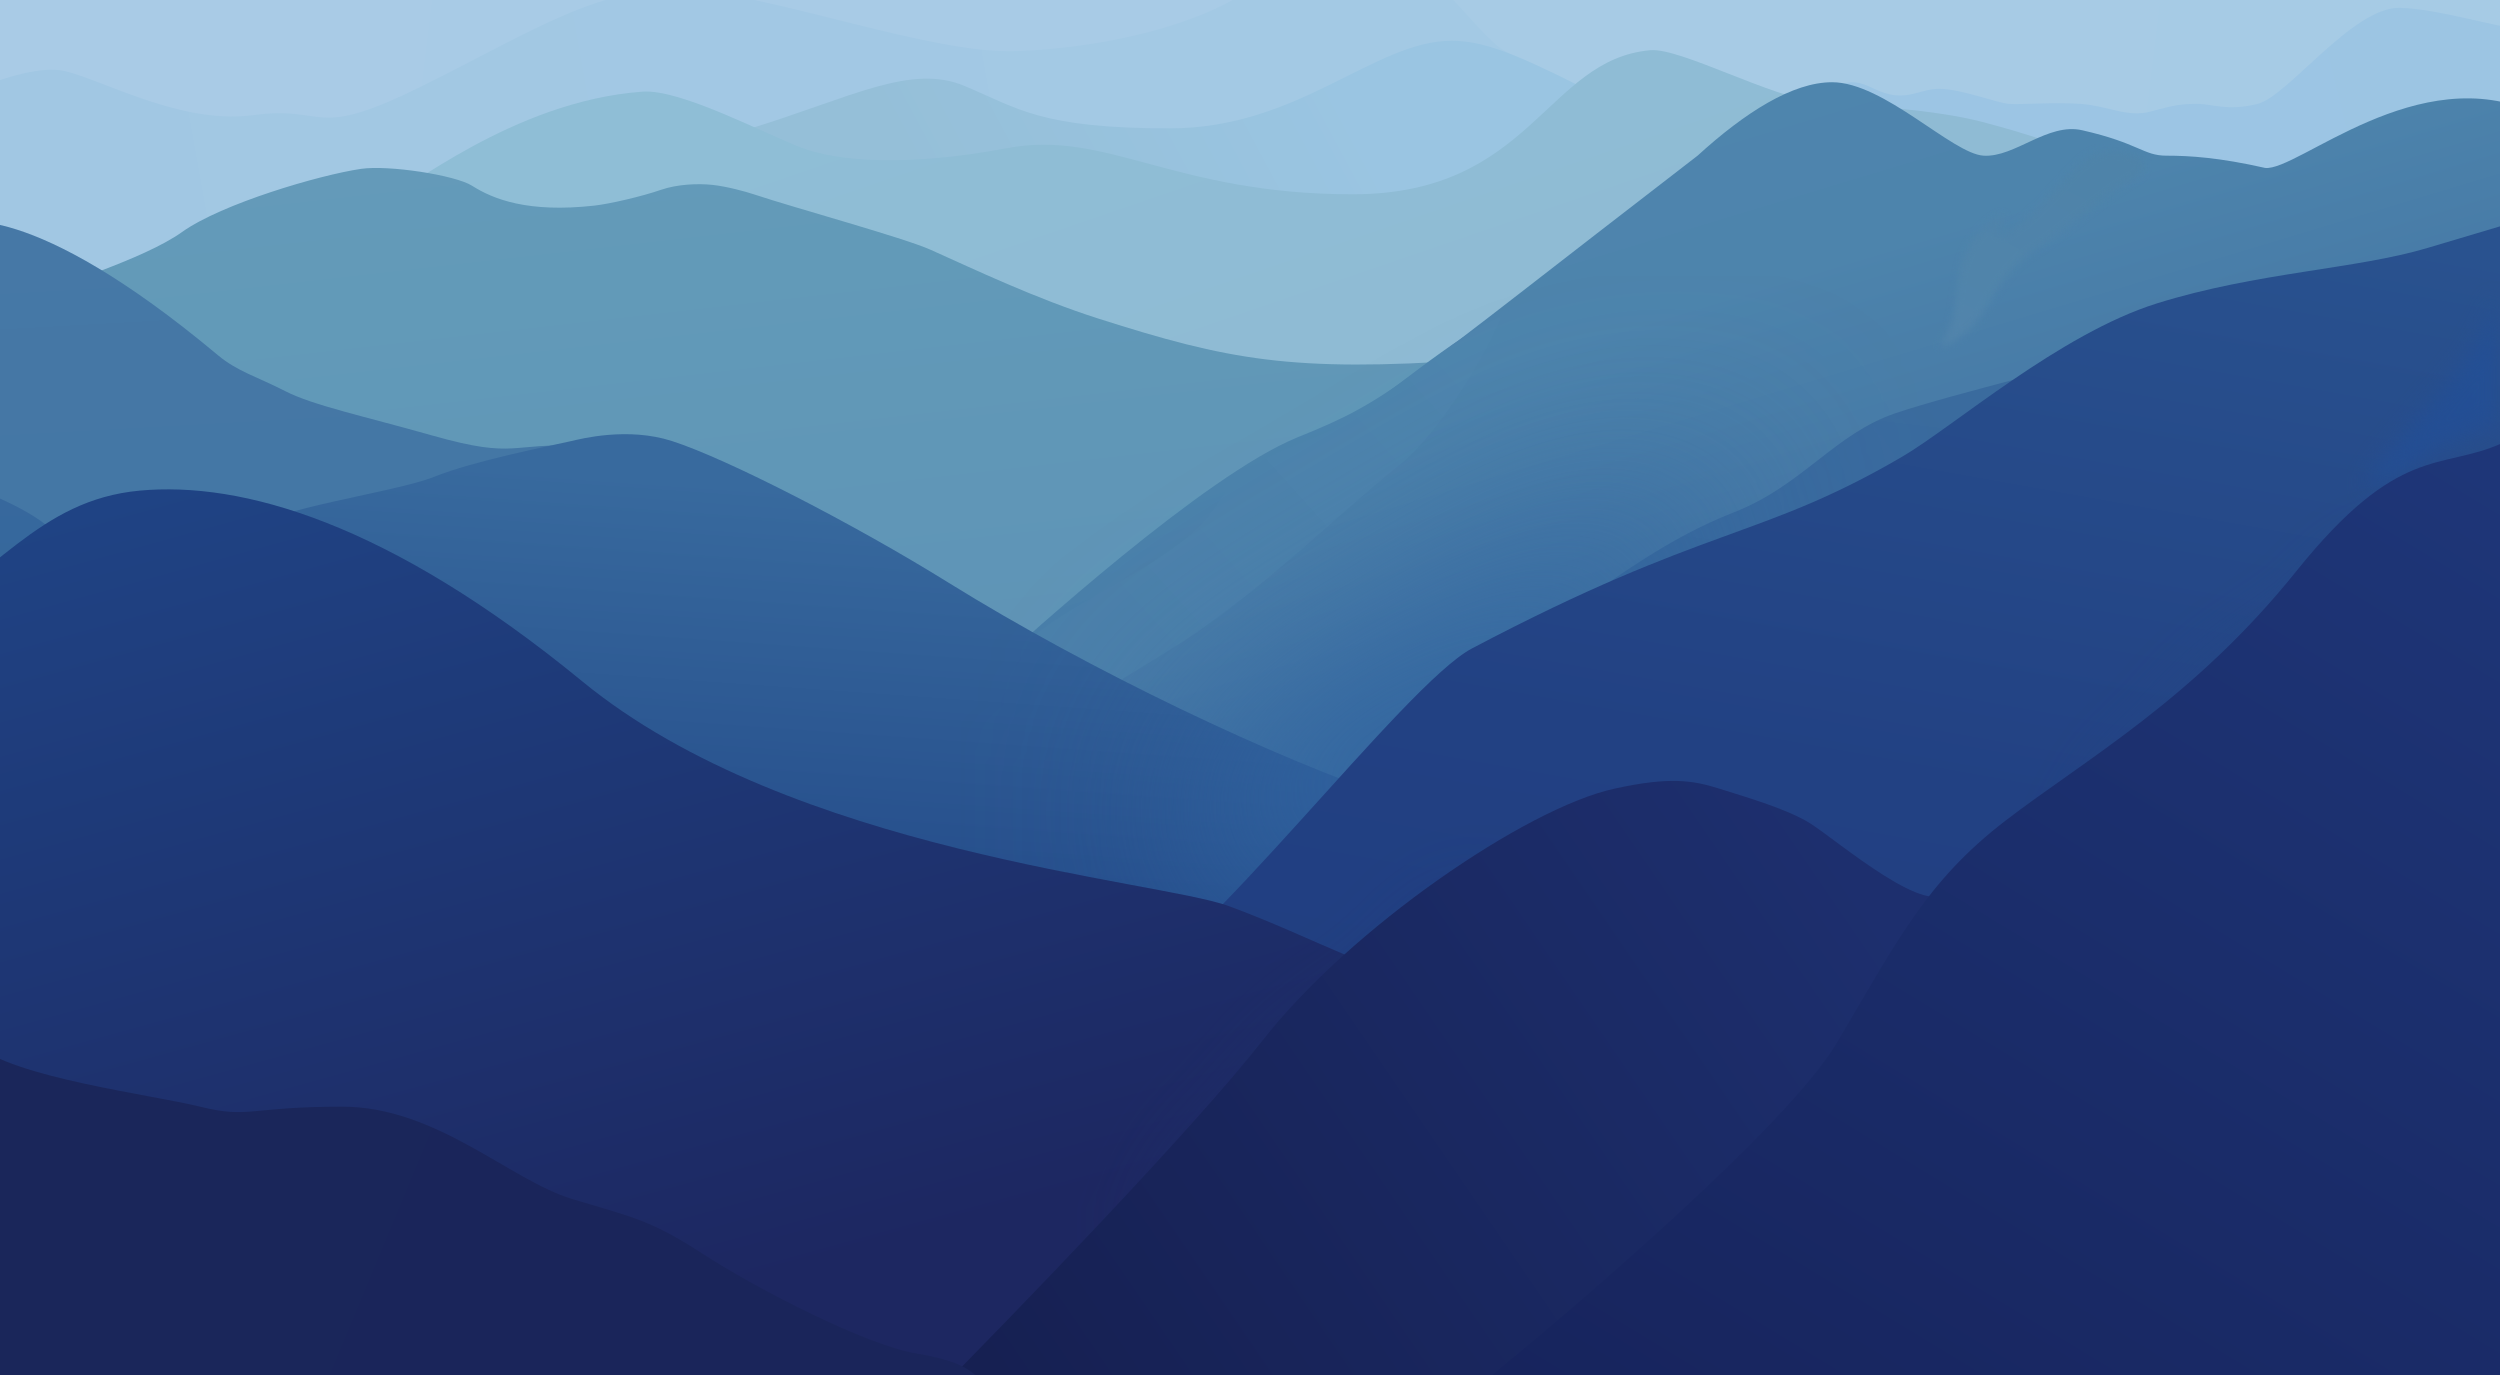
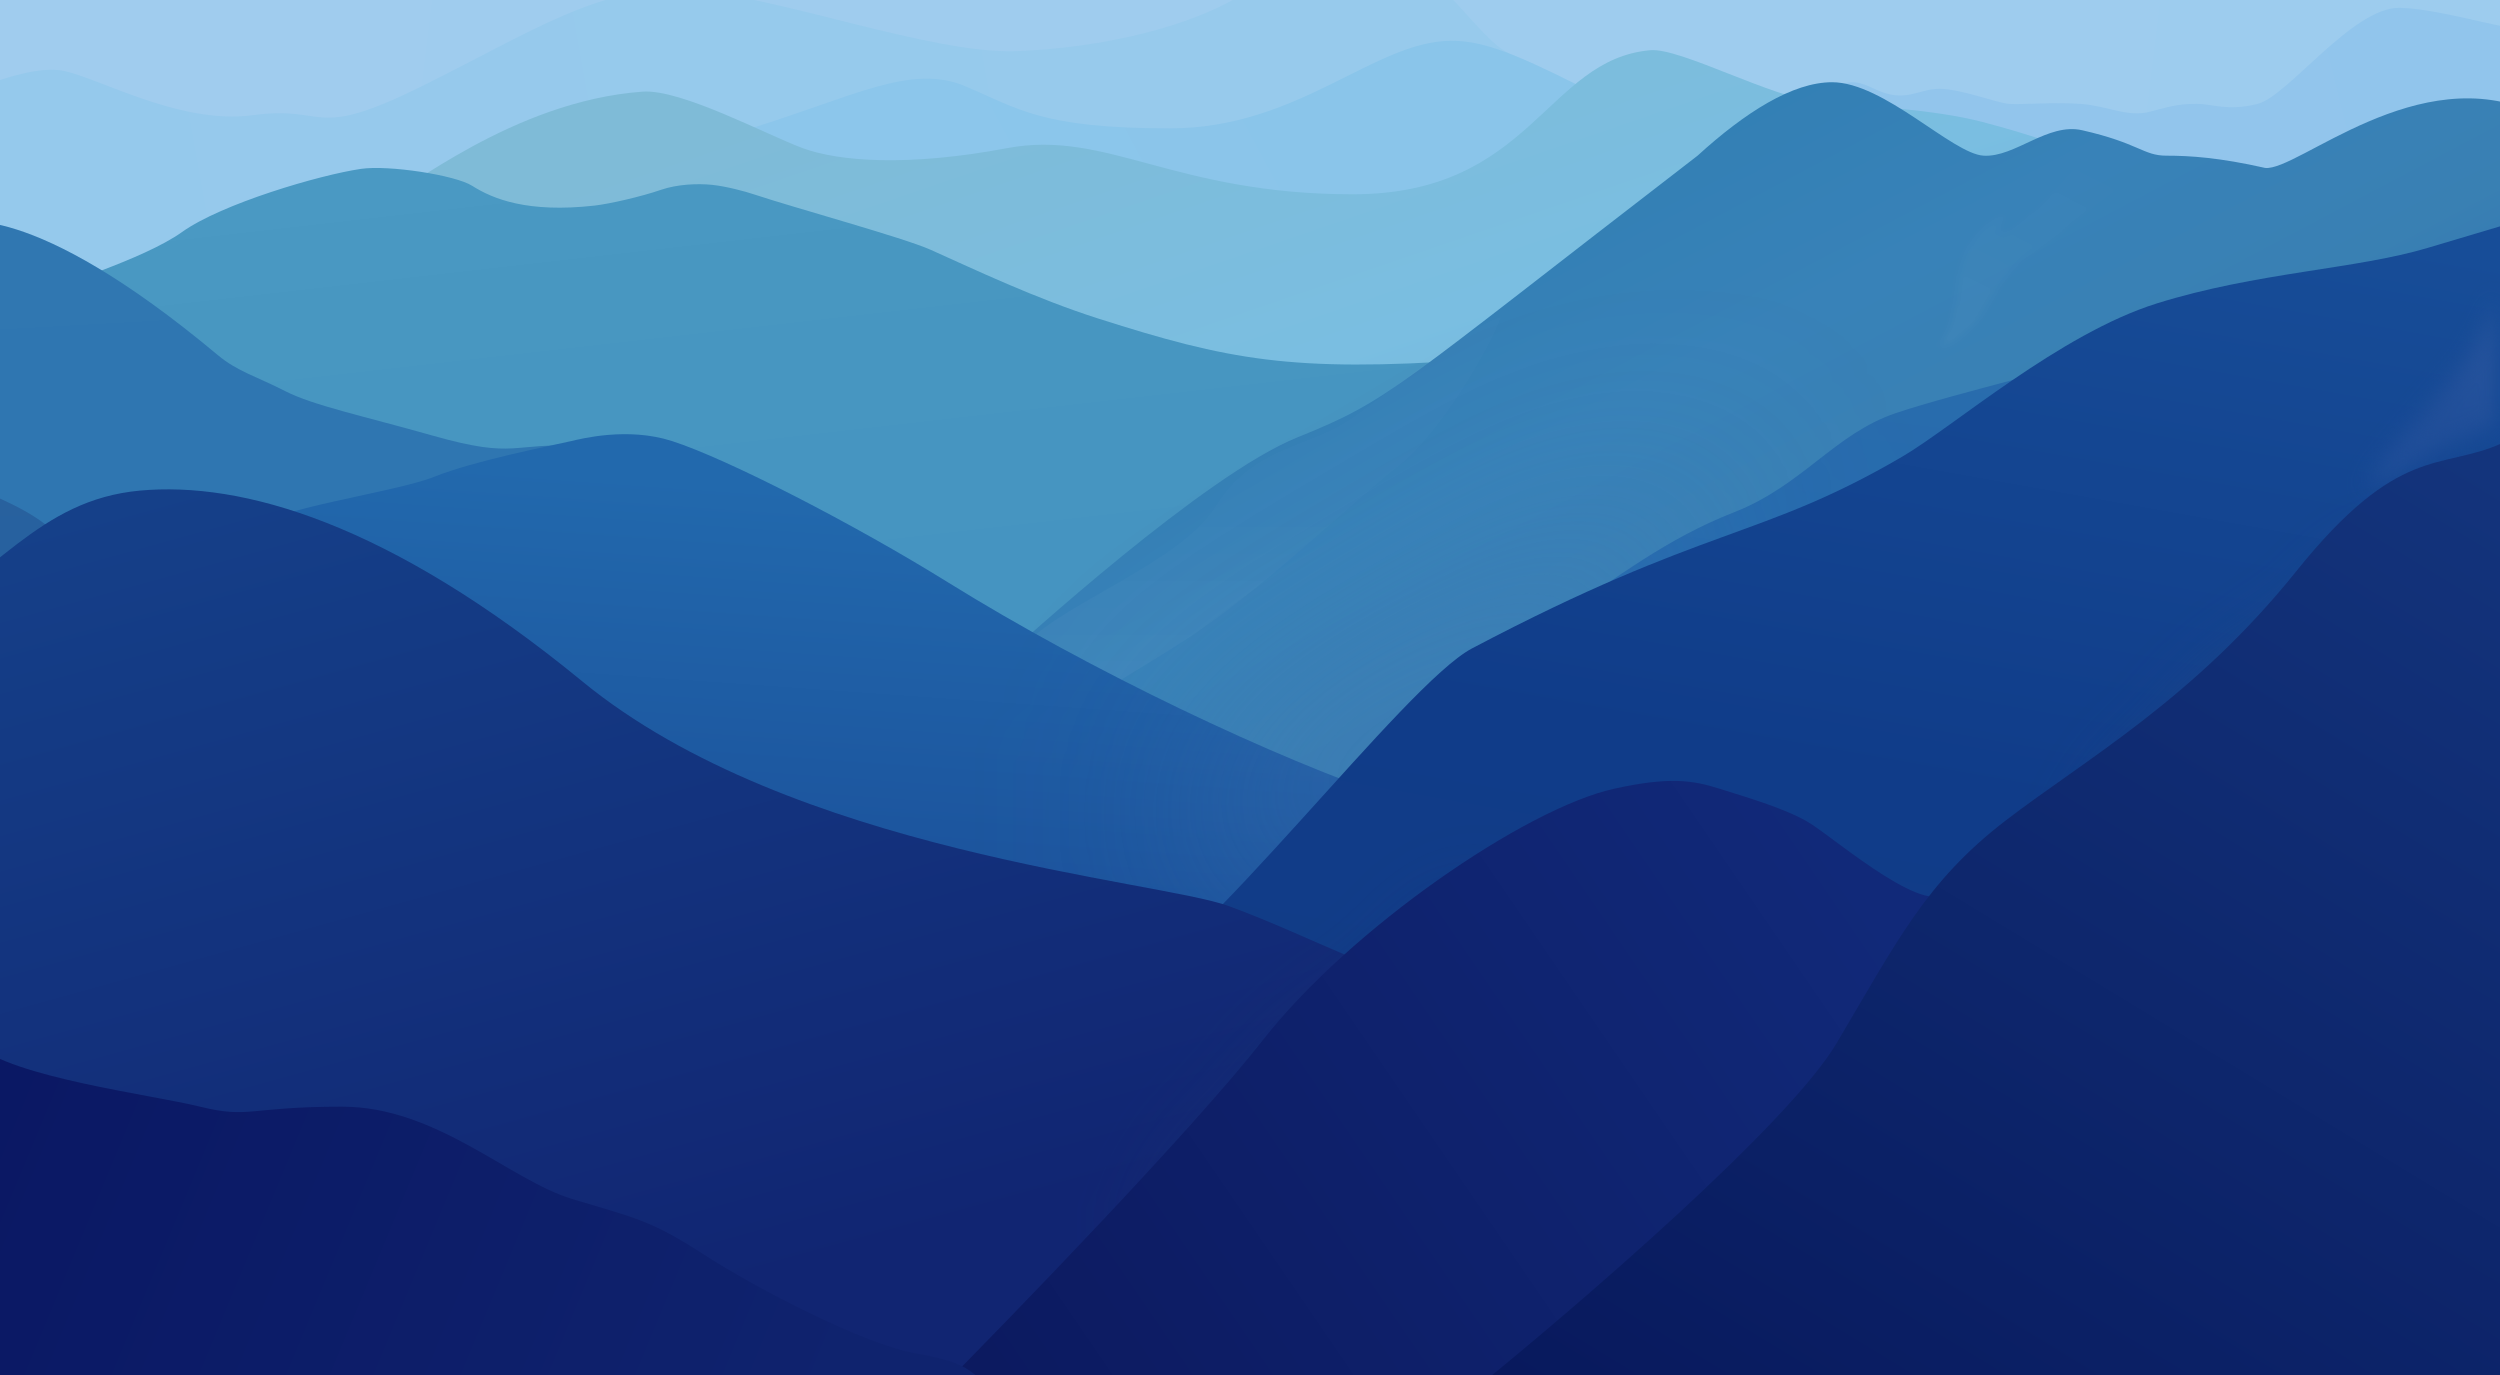
<svg xmlns="http://www.w3.org/2000/svg" width="1440" height="792" viewBox="0 0 1440 792" fill="none">
-   <g clip-path="url(#clip0_4590_18373)">
-     <rect width="1440" height="792" fill="url(#paint0_linear_4590_18373)" />
-     <path d="M1079.62 51.158C1061.72 42.48 1063.35 50.074 1025.92 59.837V101.603H1511.38C1512.11 69.239 1513.12 5.596 1511.38 9.935C1509.21 15.359 1500.53 16.444 1477.75 19.156C1454.97 21.868 1409.41 5.053 1382.29 4.511C1355.17 3.969 1317.81 55.48 1300.39 59.837C1283.03 64.176 1274.35 59.837 1265.67 59.837C1256.99 59.837 1252.65 60.38 1239.09 64.176C1225.53 67.973 1214.14 60.922 1198.41 59.837C1182.68 58.752 1164.24 60.379 1157.19 59.837C1150.14 59.294 1129.53 51.158 1117.05 51.158C1104.57 51.158 1097.52 59.837 1079.62 51.158Z" fill="url(#paint1_linear_4590_18373)" />
-     <path d="M33.312 40.31C1.852 37.598 -58.356 73.94 -84.391 75.567L-156.532 192.186L-48.592 222.561L1009.11 161.268C1011.1 132.701 1006.72 75.567 973.311 75.567C931.546 75.567 886.525 40.31 866.999 29.462C847.472 18.614 818.182 -36.712 776.416 -33.458C757.764 -32.005 750.613 -27.111 720.948 -6.811L719.463 -5.795C688.545 15.36 633.762 27.835 584.945 29.462C536.128 31.089 447.172 -2.54 396.728 -5.795C346.283 -9.049 307.772 17.529 243.225 49.531C178.678 81.534 189.526 60.38 145.591 66.346C101.656 72.313 52.188 41.937 33.312 40.31Z" fill="url(#paint2_linear_4590_18373)" />
-     <path d="M555.655 49.532C524.737 36.514 490.565 56.041 432.527 73.94L418.967 124.384L877.847 137.945C899.724 114.078 936.319 62.766 907.68 48.447C871.881 30.547 853.981 23.496 836.081 23.496C791.604 23.496 748.211 73.94 673.9 73.94C599.59 73.94 586.572 62.55 555.655 49.532Z" fill="url(#paint3_linear_4590_18373)" />
-     <path d="M370.15 52.786C294.754 58.21 232.377 111.909 224.783 111.909V351.113L1220.11 293.617L1207.09 159.099C1208.72 140.114 1211 100.735 1207.09 95.094C1202.21 88.043 1168.58 77.195 1141.46 70.143C1114.34 63.092 1074.2 60.922 1047.62 58.753C1021.04 56.583 967.893 27.356 950.53 28.92C890.322 34.344 882.186 111.909 779.128 111.909C676.07 111.909 637.558 74.483 580.063 85.331C522.567 96.179 482.971 92.925 462.359 85.331C441.748 77.737 392.36 51.188 370.15 52.786Z" fill="url(#paint4_linear_4590_18373)" />
-     <path d="M104.91 133.605C82.129 149.878 30.058 165.065 22.464 169.404L80.502 233.409L563.791 416.744L847.472 207.373C743.871 214.424 707.53 207.373 632.677 183.507C596.569 171.995 561.182 155.142 536.128 143.911C520.398 136.86 458.031 119.868 434.154 111.909C429.273 110.281 418.672 107.383 410.288 106.485C401.904 105.587 390.035 106.13 380.814 109.31C369.245 113.3 350.994 117.459 342.487 118.418C303.976 122.757 283.906 114.62 271.973 107.027C262.21 100.814 223.699 94.962 207.969 97.263C184.103 100.756 127.692 117.333 104.91 133.605Z" fill="url(#paint5_linear_4590_18373)" />
-     <path d="M747.477 251.851C693.769 273.548 589.369 368.97 573.443 383.115C557.517 397.259 549.688 420.541 549.688 420.541L747.477 576.213L1460.65 159.099C1461.86 131.074 1463.55 73.072 1460.65 65.261C1393 33.801 1323.29 98.891 1304.69 96.721C1278.36 90.755 1261.31 89.67 1247.89 89.67C1234.46 89.67 1232.14 82.488 1199.34 75.025C1179.47 70.503 1160.61 90.755 1142.54 89.67C1124.46 88.585 1085.22 47.362 1055.26 47.362C1032.54 47.362 1005.17 64.719 977.8 89.67C801.701 225.273 801.184 230.155 747.477 251.851Z" fill="url(#paint6_linear_4590_18373)" />
-     <path d="M894.815 357.164C857.421 382.221 843.549 397.501 800.908 425.338C845.996 415.192 973.028 381.108 989.557 378.081C1006.09 375.054 1134.14 318.302 1196.1 290.304C1229.49 272.903 1295.88 194.601 1288.71 188.755C1279.75 181.447 1257 188.755 1233.22 197.563C1202.91 208.788 1126.39 226.291 1091.68 238.049C1056.96 249.806 1037.96 279.749 999.006 294.974C960.05 310.2 932.209 332.107 894.815 357.164Z" fill="url(#paint7_linear_4590_18373)" />
-     <g filter="url(#filter0_f_4590_18373)">
-       <path d="M1127.69 163.304C1124.98 186.311 1123.89 188.229 1117.38 199.732C1123.35 199.732 1137.45 188.228 1142.88 179.121C1148.3 170.014 1156.44 153.717 1171.62 144.61C1186.81 135.502 1213.93 111.057 1226.95 104.346C1239.97 97.635 1235.2 90.245 1226.95 88.529C1217.66 86.594 1210.17 85.754 1202.57 90.688C1192.68 97.108 1179.22 117.288 1160.23 131.189C1141.25 145.089 1160.23 119.685 1151.55 124.478C1142.88 129.271 1130.4 140.296 1127.69 163.304Z" fill="url(#paint8_linear_4590_18373)" />
+   <g clip-path="url(#clip0_7145_13674)">
+     <rect width="1440" height="792" fill="url(#paint0_linear_7145_13674)" />
+     <path d="M1079.62 51.158C1061.72 42.48 1063.35 50.074 1025.92 59.837V101.603H1511.38C1512.11 69.239 1513.12 5.596 1511.38 9.935C1509.21 15.359 1500.53 16.444 1477.75 19.156C1454.97 21.868 1409.41 5.053 1382.29 4.511C1355.17 3.969 1317.81 55.48 1300.39 59.837C1283.03 64.176 1274.35 59.837 1265.67 59.837C1256.99 59.837 1252.65 60.38 1239.09 64.176C1225.53 67.973 1214.14 60.922 1198.41 59.837C1182.68 58.752 1164.24 60.379 1157.19 59.837C1150.14 59.294 1129.53 51.158 1117.05 51.158C1104.57 51.158 1097.52 59.837 1079.62 51.158Z" fill="url(#paint1_linear_7145_13674)" />
+     <path d="M33.312 40.31C1.852 37.598 -58.356 73.94 -84.391 75.567L-156.532 192.186L-48.592 222.561L1009.11 161.268C1011.1 132.701 1006.72 75.567 973.311 75.567C931.546 75.567 886.525 40.31 866.999 29.462C847.472 18.614 818.182 -36.712 776.416 -33.458C757.764 -32.005 750.613 -27.111 720.948 -6.811L719.463 -5.795C688.545 15.36 633.762 27.835 584.945 29.462C536.128 31.089 447.172 -2.54 396.728 -5.795C346.283 -9.049 307.772 17.529 243.225 49.531C178.678 81.534 189.526 60.38 145.591 66.346C101.656 72.313 52.188 41.937 33.312 40.31Z" fill="url(#paint2_linear_7145_13674)" />
+     <path d="M555.655 49.532C524.737 36.514 490.565 56.041 432.527 73.94L418.967 124.384L877.847 137.945C899.724 114.078 936.319 62.766 907.68 48.447C871.881 30.547 853.981 23.496 836.081 23.496C791.604 23.496 748.211 73.94 673.9 73.94C599.59 73.94 586.572 62.55 555.655 49.532Z" fill="url(#paint3_linear_7145_13674)" />
+     <path d="M370.15 52.786C294.754 58.21 232.377 111.909 224.783 111.909V351.112L1220.11 293.617L1207.09 159.099C1208.72 140.114 1211 100.735 1207.09 95.094C1202.21 88.043 1168.58 77.195 1141.46 70.143C1114.34 63.092 1074.2 60.922 1047.62 58.752C1021.04 56.583 967.893 27.356 950.53 28.92C890.322 34.344 882.186 111.909 779.128 111.909C676.07 111.909 637.558 74.483 580.063 85.331C522.567 96.179 482.971 92.925 462.359 85.331C441.748 77.737 392.36 51.188 370.15 52.786Z" fill="url(#paint4_linear_7145_13674)" />
+     <path d="M104.91 133.605C82.129 149.878 30.058 165.065 22.464 169.404L80.502 233.409L563.791 416.744L847.472 207.373C743.871 214.424 707.53 207.373 632.677 183.507C596.569 171.995 561.182 155.142 536.128 143.911C520.398 136.86 458.031 119.868 434.154 111.909C429.273 110.281 418.672 107.383 410.288 106.485C401.904 105.587 390.035 106.13 380.814 109.31C369.245 113.3 350.994 117.459 342.487 118.418C303.976 122.757 283.906 114.62 271.973 107.027C262.21 100.814 223.699 94.962 207.969 97.263C184.103 100.756 127.692 117.333 104.91 133.605Z" fill="url(#paint5_linear_7145_13674)" />
+     <path d="M747.477 251.851C693.769 273.548 589.369 368.97 573.443 383.115C557.517 397.259 549.688 420.541 549.688 420.541L747.477 576.213L1460.65 159.099C1461.86 131.074 1463.55 73.072 1460.65 65.261C1393 33.802 1323.29 98.891 1304.69 96.721C1278.36 90.755 1261.31 89.67 1247.89 89.67C1234.46 89.67 1232.14 82.488 1199.34 75.025C1179.47 70.503 1160.61 90.755 1142.54 89.67C1124.46 88.585 1085.22 47.362 1055.26 47.362C1032.54 47.362 1005.17 64.719 977.8 89.67C801.701 225.273 801.184 230.155 747.477 251.851Z" fill="url(#paint6_linear_7145_13674)" />
+     <path d="M894.815 357.164C857.421 382.221 843.549 397.501 800.908 425.338C845.996 415.192 973.028 381.108 989.557 378.081C1006.09 375.054 1134.14 318.302 1196.1 290.304C1229.49 272.903 1295.88 194.601 1288.71 188.755C1279.75 181.447 1257 188.755 1233.22 197.563C1202.91 208.788 1126.39 226.291 1091.68 238.049C1056.96 249.806 1037.96 279.749 999.006 294.974C960.05 310.2 932.209 332.107 894.815 357.164Z" fill="url(#paint7_linear_7145_13674)" />
+     <g filter="url(#filter0_f_7145_13674)">
+       <path d="M1127.69 163.304C1124.98 186.311 1123.89 188.229 1117.38 199.732C1123.35 199.732 1137.45 188.228 1142.88 179.121C1148.3 170.014 1156.44 153.717 1171.62 144.61C1186.81 135.502 1213.93 111.057 1226.95 104.346C1239.97 97.635 1235.2 90.245 1226.95 88.529C1217.66 86.594 1210.17 85.754 1202.57 90.688C1192.68 97.108 1179.22 117.288 1160.23 131.189C1141.25 145.089 1160.23 119.685 1151.55 124.478C1142.88 129.271 1130.4 140.296 1127.69 163.304Z" fill="url(#paint8_linear_7145_13674)" fill-opacity="0.05" />
    </g>
-     <path d="M680.408 370.098C633.761 399.93 633.218 394.506 613.149 429.763L574.638 414.033C574.638 410.804 569.492 396.321 573.011 386.912C575.599 379.989 583.793 377.743 591.452 370.098C615.64 345.956 680.408 323.45 700.477 291.448C720.546 259.446 748.965 258.291 772.618 244.801C791.693 233.921 841.453 190.424 864.415 182.649C858.268 199.826 830.005 249.031 805.705 268.124C775.33 291.99 727.055 340.265 680.408 370.098Z" fill="url(#paint9_linear_4590_18373)" />
-     <path d="M-26.354 128.594C-29.066 129.074 -45.881 135.103 -58.898 145.408V431.259L684.206 610.798L797.57 537.572C786.36 524.373 720.284 487.651 578.823 398.695C401.996 287.501 366.662 258.969 335.866 257.041C293.558 254.392 298.792 264.994 248.89 250.828C210.379 239.896 180.383 233.57 164.268 225.282C148.152 216.995 136.798 214.019 125.522 204.594C16.496 113.47 -23.642 128.114 -26.354 128.594Z" fill="url(#paint10_linear_4590_18373)" />
-     <path d="M30.057 305.483C9.445 285.414 -53.474 267.514 -62.153 266.429L-89.273 390.099L-12.793 384.133C8.361 364.606 46.546 321.538 30.057 305.483Z" fill="url(#paint11_linear_4590_18373)" />
-     <path d="M250.276 274.565C227.712 283.678 155.173 293.008 143.421 305.483C158.428 321.936 245.828 381.421 260.582 403.117C279.024 430.238 471.038 522.448 516.058 533.296C552.074 541.974 670.283 557.524 724.886 564.213L805.326 460.661C734.777 437.145 628.074 386.418 546.102 335.478C492.384 302.096 419.087 264.35 387.084 254.044C361.482 245.8 334.564 252.794 329.094 254.044C317.61 256.67 272.84 265.453 250.276 274.565Z" fill="url(#paint12_linear_4590_18373)" />
-     <g filter="url(#filter1_f_4590_18373)">
-       <path d="M767.737 391.251C746.228 402.939 686.507 447.594 669.561 464.476L739.532 538.787L862.659 472.07C878.736 438.954 1009.46 275.175 1004.77 275.175C998.905 275.175 915.186 300.264 899.543 312.601C883.9 324.938 789.246 379.563 767.737 391.251Z" fill="url(#paint13_linear_4590_18373)" />
+     <path d="M680.408 370.098C633.761 399.93 633.218 394.506 613.149 429.763L574.638 414.033C574.638 410.804 569.492 396.321 573.011 386.912C575.599 379.989 583.793 377.742 591.452 370.098C615.64 345.956 680.408 323.45 700.477 291.448C720.546 259.446 748.965 258.291 772.618 244.801C791.693 233.921 841.453 190.424 864.415 182.649C858.268 199.825 830.005 249.031 805.705 268.124C775.33 291.99 727.055 340.265 680.408 370.098Z" fill="url(#paint9_linear_7145_13674)" fill-opacity="0.05" />
+     <path d="M-26.354 128.594C-29.066 129.074 -45.881 135.103 -58.898 145.408V431.259L684.206 610.798L797.57 537.572C786.36 524.373 720.284 487.651 578.823 398.695C401.996 287.501 366.662 258.969 335.866 257.041C293.558 254.392 298.792 264.994 248.89 250.828C210.379 239.896 180.383 233.57 164.268 225.282C148.152 216.995 136.798 214.019 125.522 204.594C16.496 113.47 -23.642 128.114 -26.354 128.594Z" fill="url(#paint10_linear_7145_13674)" />
+     <path d="M30.057 305.483C9.445 285.414 -53.474 267.514 -62.153 266.429L-89.273 390.099L-12.793 384.133C8.361 364.606 46.546 321.538 30.057 305.483Z" fill="url(#paint11_linear_7145_13674)" />
+     <path d="M250.276 274.565C227.712 283.678 155.173 293.007 143.421 305.483C158.428 321.936 245.828 381.42 260.582 403.117C279.024 430.238 471.038 522.448 516.058 533.296C552.074 541.974 670.283 557.523 724.886 564.213L805.326 460.661C734.777 437.145 628.074 386.418 546.102 335.478C492.384 302.096 419.087 264.35 387.084 254.044C361.482 245.8 334.564 252.793 329.094 254.044C317.61 256.67 272.84 265.453 250.276 274.565Z" fill="url(#paint12_linear_7145_13674)" />
+     <g filter="url(#filter1_f_7145_13674)">
+       <path d="M767.737 391.251C746.228 402.939 686.507 447.594 669.561 464.476L739.532 538.787L862.659 472.07C878.736 438.954 1009.46 275.175 1004.77 275.175C998.905 275.175 915.186 300.264 899.543 312.601C883.9 324.938 789.246 379.563 767.737 391.251Z" fill="url(#paint13_linear_7145_13674)" fill-opacity="0.4" />
    </g>
-     <path d="M847.891 373.477C808.837 394.064 692.019 550.919 640.49 574.584L721.632 815.468H1515.18C1515.72 578.636 1516.48 105.421 1515.18 107.224C1459.25 125.013 1439.79 130.325 1398.56 142.721C1357.34 155.116 1299.91 156.768 1242.38 174.755C1186.51 192.221 1124.94 245.933 1095.77 262.99C1013.81 310.921 983.494 301.996 847.891 373.477Z" fill="url(#paint14_linear_4590_18373)" />
-     <g filter="url(#filter2_f_4590_18373)">
-       <path d="M1404.96 226.875C1442.48 183.937 1428.21 179.999 1455.26 151.077C1463.54 144.444 1483.32 129.931 1496.17 124.952C1509.02 119.972 1526.37 119.369 1533.43 119.69C1533.31 136.981 1532.53 173.353 1530.34 180.516C1527.6 189.47 1491.23 205.225 1474.71 219.591C1458.2 233.958 1425.6 250.175 1410.14 255.928C1394.68 261.68 1365.6 284.887 1364.38 281.459C1363.16 278.03 1367.45 269.813 1404.96 226.875Z" fill="url(#paint15_linear_4590_18373)" />
+     <path d="M847.891 373.477C808.837 394.064 692.019 550.919 640.49 574.584L721.632 815.468H1515.18C1515.72 578.636 1516.48 105.421 1515.18 107.224C1459.25 125.013 1439.79 130.325 1398.56 142.721C1357.34 155.116 1299.91 156.768 1242.38 174.755C1186.51 192.221 1124.94 245.933 1095.77 262.99C1013.81 310.921 983.494 301.996 847.891 373.477Z" fill="url(#paint14_linear_7145_13674)" />
+     <g filter="url(#filter2_f_7145_13674)">
+       <path d="M1404.96 226.875C1442.48 183.937 1428.21 179.999 1455.26 151.077C1463.54 144.444 1483.32 129.931 1496.17 124.952C1509.02 119.972 1526.37 119.369 1533.43 119.69C1533.31 136.981 1532.53 173.353 1530.34 180.516C1527.6 189.47 1491.23 205.225 1474.71 219.591C1458.2 233.958 1425.6 250.175 1410.14 255.928C1394.68 261.68 1365.6 284.887 1364.38 281.459C1363.16 278.03 1367.45 269.813 1404.96 226.875Z" fill="url(#paint15_linear_7145_13674)" />
    </g>
-     <g filter="url(#filter3_f_4590_18373)">
+     <g filter="url(#filter3_f_7145_13674)">
      <path d="M1238.9 440.903C1226.34 449.164 1214.23 473.03 1201.67 498.273L1222.3 511.124L1368.53 390.417C1379.6 367.009 1400.92 320.195 1397.69 320.195C1393.65 320.195 1367.64 329.374 1356.87 338.095C1346.1 346.815 1341.62 358.289 1326.82 366.55C1312.01 374.812 1284.65 393.17 1272.99 405.103C1261.33 417.036 1251.46 432.641 1238.9 440.903Z" fill="#234682" />
    </g>
-     <path d="M80.502 282.593C21.922 288.017 -2.487 331.952 -61.067 365.039V795.714H769.365C771.173 729.178 836.817 572 832.478 567.661C799.391 564.948 755.477 539.357 707.745 521.891C666.915 506.95 455.833 491.276 335.418 392.488C223.681 300.821 139.083 277.169 80.502 282.593Z" fill="url(#paint16_linear_4590_18373)" />
-     <g filter="url(#filter4_f_4590_18373)">
+     <path d="M80.502 282.593C21.922 288.017 -2.487 331.952 -61.067 365.039V795.714H769.365C771.173 729.178 836.817 572 832.478 567.661C799.391 564.948 755.477 539.357 707.745 521.891C666.915 506.95 455.833 491.276 335.418 392.488C223.681 300.821 139.083 277.169 80.502 282.593Z" fill="url(#paint16_linear_7145_13674)" />
+     <g filter="url(#filter4_f_7145_13674)">
      <path d="M692.651 646.234C679.189 655.481 666.208 682.195 652.746 710.45L674.862 724.834L831.598 589.724C843.457 563.524 866.311 511.124 862.849 511.124C858.522 511.124 830.636 521.399 819.097 531.159C807.559 540.92 802.751 553.763 786.885 563.01C771.019 572.257 741.691 592.807 729.191 606.163C716.69 619.52 706.113 636.987 692.651 646.234Z" fill="#1E3776" fill-opacity="0.3" />
    </g>
-     <path d="M727.511 598.983C687.41 650.238 583.575 757.565 536.67 804.821L1141.2 800.05C1139.19 733.028 1328.1 428.784 1323.75 418.424C1318.31 405.474 1134.32 481.863 1122.31 511.457C1113.98 531.972 1058.51 484.335 1042.83 474.365C1029.86 466.12 1006.15 459.271 990.589 454.346C975.03 449.421 961.701 447.243 929.592 454.347C878.602 465.627 777.637 534.915 727.511 598.983Z" fill="url(#paint17_linear_4590_18373)" />
-     <path d="M1057.93 600.823C1030.16 647.682 908.945 751.989 851.811 798.285L846.93 801.908H851.811H1505.96V215.561C1483.18 239.715 1476.13 239.715 1440.87 255.415C1405.61 271.116 1381.75 255.415 1322.62 329.086C1263.5 402.757 1200.58 437.781 1155.02 472.805C1109.46 507.828 1092.64 542.248 1057.93 600.823Z" fill="url(#paint18_linear_4590_18373)" />
-     <path d="M-13.878 601.64C-30.802 586.452 -50.943 581.932 -58.898 581.571V794.738C149.207 795.281 565.417 796.04 565.417 794.738C558.366 789.857 556.196 784.433 527.449 779.551C498.701 774.669 436.323 742.667 405.406 722.598C374.488 702.528 365.267 701.444 329.468 690.595C293.669 679.747 251.361 637.439 197.12 637.439C142.879 637.439 143.964 644.49 115.216 637.439C86.468 630.388 7.276 620.624 -13.878 601.64Z" fill="url(#paint19_linear_4590_18373)" />
+     <path d="M727.511 598.983C687.41 650.238 583.575 757.565 536.67 804.821L1141.2 800.05C1139.19 733.028 1328.1 428.784 1323.75 418.424C1318.31 405.474 1134.32 481.863 1122.31 511.457C1113.98 531.972 1058.51 484.335 1042.83 474.365C1029.86 466.12 1006.15 459.271 990.589 454.346C975.03 449.421 961.701 447.243 929.592 454.347C878.602 465.627 777.637 534.915 727.511 598.983Z" fill="url(#paint17_linear_7145_13674)" />
+     <path d="M1057.93 600.823C1030.16 647.682 908.945 751.989 851.811 798.285L846.93 801.908H851.811H1505.96V215.561C1483.18 239.715 1476.13 239.715 1440.87 255.415C1405.61 271.116 1381.75 255.415 1322.62 329.086C1263.5 402.757 1200.58 437.781 1155.02 472.805C1109.46 507.828 1092.64 542.248 1057.93 600.823Z" fill="url(#paint18_linear_7145_13674)" />
+     <path d="M-13.878 601.64C-30.802 586.452 -50.943 581.932 -58.898 581.571V794.738C149.207 795.281 565.417 796.04 565.417 794.738C558.366 789.857 556.196 784.433 527.449 779.551C498.701 774.669 436.323 742.667 405.406 722.598C374.488 702.528 365.267 701.444 329.468 690.595C293.669 679.747 251.361 637.439 197.12 637.439C142.879 637.439 143.964 644.49 115.216 637.439C86.468 630.388 7.276 620.624 -13.878 601.64Z" fill="url(#paint19_linear_7145_13674)" />
  </g>
  <defs>
-     <filter id="filter0_f_4590_18373" x="1113.38" y="83.008" width="125.64" height="120.724" filterUnits="userSpaceOnUse" color-interpolation-filters="sRGB">
+     <filter id="filter0_f_7145_13674" x="1113.38" y="83.008" width="125.64" height="120.724" filterUnits="userSpaceOnUse" color-interpolation-filters="sRGB">
      <feFlood flood-opacity="0" result="BackgroundImageFix" />
      <feBlend mode="normal" in="SourceGraphic" in2="BackgroundImageFix" result="shape" />
-       <feGaussianBlur stdDeviation="2" result="effect1_foregroundBlur_4590_18373" />
+       <feGaussianBlur stdDeviation="2" result="effect1_foregroundBlur_7145_13674" />
    </filter>
-     <filter id="filter1_f_4590_18373" x="553.561" y="159.175" width="567.334" height="495.612" filterUnits="userSpaceOnUse" color-interpolation-filters="sRGB">
+     <filter id="filter1_f_7145_13674" x="553.561" y="159.175" width="567.334" height="495.612" filterUnits="userSpaceOnUse" color-interpolation-filters="sRGB">
      <feFlood flood-opacity="0" result="BackgroundImageFix" />
      <feBlend mode="normal" in="SourceGraphic" in2="BackgroundImageFix" result="shape" />
-       <feGaussianBlur stdDeviation="58" result="effect1_foregroundBlur_4590_18373" />
+       <feGaussianBlur stdDeviation="58" result="effect1_foregroundBlur_7145_13674" />
    </filter>
-     <filter id="filter2_f_4590_18373" x="1352.2" y="107.619" width="193.228" height="186.184" filterUnits="userSpaceOnUse" color-interpolation-filters="sRGB">
+     <filter id="filter2_f_7145_13674" x="1352.2" y="107.619" width="193.228" height="186.184" filterUnits="userSpaceOnUse" color-interpolation-filters="sRGB">
      <feFlood flood-opacity="0" result="BackgroundImageFix" />
      <feBlend mode="normal" in="SourceGraphic" in2="BackgroundImageFix" result="shape" />
-       <feGaussianBlur stdDeviation="6" result="effect1_foregroundBlur_4590_18373" />
+       <feGaussianBlur stdDeviation="6" result="effect1_foregroundBlur_7145_13674" />
    </filter>
-     <filter id="filter3_f_4590_18373" x="1161.67" y="280.195" width="276.353" height="270.929" filterUnits="userSpaceOnUse" color-interpolation-filters="sRGB">
+     <filter id="filter3_f_7145_13674" x="1161.67" y="280.195" width="276.353" height="270.929" filterUnits="userSpaceOnUse" color-interpolation-filters="sRGB">
      <feFlood flood-opacity="0" result="BackgroundImageFix" />
      <feBlend mode="normal" in="SourceGraphic" in2="BackgroundImageFix" result="shape" />
-       <feGaussianBlur stdDeviation="20" result="effect1_foregroundBlur_4590_18373" />
+       <feGaussianBlur stdDeviation="20" result="effect1_foregroundBlur_7145_13674" />
    </filter>
-     <filter id="filter4_f_4590_18373" x="612.746" y="471.124" width="290.456" height="293.71" filterUnits="userSpaceOnUse" color-interpolation-filters="sRGB">
+     <filter id="filter4_f_7145_13674" x="612.746" y="471.124" width="290.456" height="293.71" filterUnits="userSpaceOnUse" color-interpolation-filters="sRGB">
      <feFlood flood-opacity="0" result="BackgroundImageFix" />
      <feBlend mode="normal" in="SourceGraphic" in2="BackgroundImageFix" result="shape" />
-       <feGaussianBlur stdDeviation="20" result="effect1_foregroundBlur_4590_18373" />
+       <feGaussianBlur stdDeviation="20" result="effect1_foregroundBlur_7145_13674" />
    </filter>
-     <linearGradient id="paint0_linear_4590_18373" x1="0" y1="0" x2="1471.5" y2="178.5" gradientUnits="userSpaceOnUse">
-       <stop stop-color="#A9CBE6" />
-       <stop offset="1" stop-color="#A6CBE5" />
+     <linearGradient id="paint0_linear_7145_13674" x1="0" y1="0" x2="1471.5" y2="178.5" gradientUnits="userSpaceOnUse">
+       <stop stop-color="#A0CCEE" />
+       <stop offset="1" stop-color="#9DCCEE" />
    </linearGradient>
-     <linearGradient id="paint1_linear_4590_18373" x1="1502.7" y1="25.122" x2="1195.16" y2="101.06" gradientUnits="userSpaceOnUse">
-       <stop stop-color="#9CC5E3" />
-       <stop offset="1" stop-color="#9CC5E4" />
+     <linearGradient id="paint1_linear_7145_13674" x1="1502.7" y1="25.122" x2="1195.16" y2="101.06" gradientUnits="userSpaceOnUse">
+       <stop stop-color="#91C5EC" />
+       <stop offset="1" stop-color="#92C5EC" />
    </linearGradient>
-     <linearGradient id="paint2_linear_4590_18373" x1="790.519" y1="-6.879" x2="-107.173" y2="153.132" gradientUnits="userSpaceOnUse">
-       <stop stop-color="#A3C9E4" />
-       <stop offset="1" stop-color="#A1C7E3" />
+     <linearGradient id="paint2_linear_7145_13674" x1="790.519" y1="-6.879" x2="-107.173" y2="153.132" gradientUnits="userSpaceOnUse">
+       <stop stop-color="#97CAEC" />
+       <stop offset="1" stop-color="#95C9EC" />
    </linearGradient>
-     <linearGradient id="paint3_linear_4590_18373" x1="541.552" y1="137.945" x2="760.144" y2="20.784" gradientUnits="userSpaceOnUse">
-       <stop stop-color="#95BFD8" />
-       <stop offset="1" stop-color="#9AC5E2" />
+     <linearGradient id="paint3_linear_7145_13674" x1="541.552" y1="137.945" x2="760.144" y2="20.784" gradientUnits="userSpaceOnUse">
+       <stop stop-color="#8CC6EB" />
+       <stop offset="1" stop-color="#8AC5EA" />
    </linearGradient>
-     <linearGradient id="paint4_linear_4590_18373" x1="605.065" y1="8.171" x2="722.446" y2="351.113" gradientUnits="userSpaceOnUse">
-       <stop stop-color="#8FBED6" />
-       <stop offset="0.658" stop-color="#8FBBD4" />
-       <stop offset="1" stop-color="#8DBAD3" />
+     <linearGradient id="paint4_linear_7145_13674" x1="605.065" y1="8.171" x2="722.446" y2="351.112" gradientUnits="userSpaceOnUse">
+       <stop stop-color="#7FBBD7" />
+       <stop offset="0.658" stop-color="#7ABEE1" />
+       <stop offset="1" stop-color="#71B7DC" />
    </linearGradient>
-     <linearGradient id="paint5_linear_4590_18373" x1="497.074" y1="-35.084" x2="548.603" y2="416.744" gradientUnits="userSpaceOnUse">
-       <stop stop-color="#669BBA" />
-       <stop offset="0.401" stop-color="#629AB8" />
-       <stop offset="0.974" stop-color="#5E93B6" />
+     <linearGradient id="paint5_linear_7145_13674" x1="497.074" y1="-35.084" x2="548.603" y2="416.744" gradientUnits="userSpaceOnUse">
+       <stop stop-color="#4D9CC6" />
+       <stop offset="0.401" stop-color="#4897C1" />
+       <stop offset="0.974" stop-color="#4493C1" />
    </linearGradient>
-     <linearGradient id="paint6_linear_4590_18373" x1="1045.97" y1="-15.558" x2="1180.5" y2="430.05" gradientUnits="userSpaceOnUse">
-       <stop stop-color="#4F85AE" />
-       <stop offset="0.344" stop-color="#4D84AC" />
-       <stop offset="0.62" stop-color="#4679A6" />
-       <stop offset="1" stop-color="#356699" />
+     <linearGradient id="paint6_linear_7145_13674" x1="977.5" y1="47" x2="1178.82" y2="428.308" gradientUnits="userSpaceOnUse">
+       <stop stop-color="#327FB4" />
+       <stop offset="0.344" stop-color="#3882B8" />
+       <stop offset="0.62" stop-color="#3980B3" />
+       <stop offset="1" stop-color="#2A6AB5" />
    </linearGradient>
-     <linearGradient id="paint7_linear_4590_18373" x1="1075.1" y1="201.482" x2="1047" y2="437.684" gradientUnits="userSpaceOnUse">
-       <stop stop-color="#3A6B9E" />
-       <stop offset="1" stop-color="#37689D" />
+     <linearGradient id="paint7_linear_7145_13674" x1="1075.1" y1="201.482" x2="1047" y2="437.684" gradientUnits="userSpaceOnUse">
+       <stop stop-color="#296CAD" />
+       <stop offset="1" stop-color="#2269AD" />
    </linearGradient>
-     <linearGradient id="paint8_linear_4590_18373" x1="1132.57" y1="199.732" x2="1191.34" y2="86.014" gradientUnits="userSpaceOnUse">
-       <stop stop-color="#5184AB" />
-       <stop offset="1" stop-color="#4E83A9" />
+     <linearGradient id="paint8_linear_7145_13674" x1="1132.57" y1="199.732" x2="1191.34" y2="86.014" gradientUnits="userSpaceOnUse">
+       <stop stop-color="white" stop-opacity="0.6" />
+       <stop offset="1" stop-color="white" stop-opacity="0" />
    </linearGradient>
-     <linearGradient id="paint9_linear_4590_18373" x1="850.797" y1="193.486" x2="646.621" y2="378.154" gradientUnits="userSpaceOnUse">
-       <stop stop-color="#4E85AD" />
-       <stop offset="1" stop-color="#4B80AA" />
+     <linearGradient id="paint9_linear_7145_13674" x1="689.5" y1="289" x2="689.5" y2="387.5" gradientUnits="userSpaceOnUse">
+       <stop stop-color="white" stop-opacity="0.2" />
+       <stop offset="1" stop-color="white" stop-opacity="0.7" />
    </linearGradient>
-     <linearGradient id="paint10_linear_4590_18373" x1="8.903" y1="128.114" x2="36.024" y2="610.861" gradientUnits="userSpaceOnUse">
-       <stop stop-color="#4678A6" />
-       <stop offset="0.505" stop-color="#4376A4" />
-       <stop offset="1" stop-color="#4274A3" />
+     <linearGradient id="paint10_linear_7145_13674" x1="8.903" y1="128.114" x2="36.024" y2="610.861" gradientUnits="userSpaceOnUse">
+       <stop stop-color="#3077B1" />
+       <stop offset="0.505" stop-color="#2E75B1" />
+       <stop offset="1" stop-color="#2167A2" />
    </linearGradient>
-     <linearGradient id="paint11_linear_4590_18373" x1="-27.597" y1="266.429" x2="-27.597" y2="390.099" gradientUnits="userSpaceOnUse">
-       <stop stop-color="#37699E" />
-       <stop offset="1" stop-color="#35669A" />
+     <linearGradient id="paint11_linear_7145_13674" x1="-27.597" y1="266.429" x2="-27.597" y2="390.099" gradientUnits="userSpaceOnUse">
+       <stop stop-color="#28619E" />
+       <stop offset="1" stop-color="#2662A0" />
    </linearGradient>
-     <linearGradient id="paint12_linear_4590_18373" x1="225.325" y1="264.802" x2="209.053" y2="493.157" gradientUnits="userSpaceOnUse">
-       <stop stop-color="#386A9E" />
-       <stop offset="1" stop-color="#254D8B" />
+     <linearGradient id="paint12_linear_7145_13674" x1="225.325" y1="264.802" x2="209.053" y2="493.157" gradientUnits="userSpaceOnUse">
+       <stop stop-color="#2269AD" />
+       <stop offset="1" stop-color="#1B529C" />
    </linearGradient>
-     <linearGradient id="paint13_linear_4590_18373" x1="837.166" y1="511.666" x2="911.476" y2="266.496" gradientUnits="userSpaceOnUse">
-       <stop stop-color="#3064A2" />
-       <stop offset="1" stop-color="#2E619C" />
+     <linearGradient id="paint13_linear_7145_13674" x1="837.166" y1="511.666" x2="911.476" y2="266.496" gradientUnits="userSpaceOnUse">
+       <stop stop-color="#4173B0" />
+       <stop offset="1" stop-color="#3E78BB" />
    </linearGradient>
-     <linearGradient id="paint14_linear_4590_18373" x1="1214.14" y1="106.66" x2="1070.49" y2="911.118" gradientUnits="userSpaceOnUse">
-       <stop stop-color="#29528F" />
-       <stop offset="0.438" stop-color="#224183" />
-       <stop offset="1" stop-color="#1F3A7E" />
+     <linearGradient id="paint14_linear_7145_13674" x1="1214.14" y1="106.66" x2="1070.49" y2="911.118" gradientUnits="userSpaceOnUse">
+       <stop stop-color="#174D98" />
+       <stop offset="0.438" stop-color="#103C89" />
+       <stop offset="1" stop-color="#143B84" />
    </linearGradient>
-     <linearGradient id="paint15_linear_4590_18373" x1="1431.99" y1="259.414" x2="1493.29" y2="128.15" gradientUnits="userSpaceOnUse">
-       <stop stop-color="#234E94" />
-       <stop offset="1" stop-color="#245196" />
+     <linearGradient id="paint15_linear_7145_13674" x1="1431.99" y1="259.414" x2="1493.29" y2="128.15" gradientUnits="userSpaceOnUse">
+       <stop stop-color="#204E99" />
+       <stop offset="1" stop-color="#2C5AA1" />
    </linearGradient>
-     <linearGradient id="paint16_linear_4590_18373" x1="92.435" y1="282.159" x2="234.547" y2="795.281" gradientUnits="userSpaceOnUse">
-       <stop stop-color="#1F4384" />
-       <stop offset="1" stop-color="#1D2761" />
+     <linearGradient id="paint16_linear_7145_13674" x1="92.435" y1="282.159" x2="234.547" y2="795.281" gradientUnits="userSpaceOnUse">
+       <stop stop-color="#154089" />
+       <stop offset="1" stop-color="#112572" />
    </linearGradient>
-     <linearGradient id="paint17_linear_4590_18373" x1="1014.98" y1="425.609" x2="542.202" y2="749.104" gradientUnits="userSpaceOnUse">
-       <stop stop-color="#1D2F6E" />
-       <stop offset="1" stop-color="#162052" />
+     <linearGradient id="paint17_linear_7145_13674" x1="1014.98" y1="425.609" x2="542.202" y2="749.104" gradientUnits="userSpaceOnUse">
+       <stop stop-color="#112979" />
+       <stop offset="1" stop-color="#0C1A60" />
    </linearGradient>
-     <linearGradient id="paint18_linear_4590_18373" x1="1017.79" y1="885.24" x2="1403.34" y2="250.418" gradientUnits="userSpaceOnUse">
-       <stop stop-color="#17245D" />
-       <stop offset="1" stop-color="#1E3678" />
+     <linearGradient id="paint18_linear_7145_13674" x1="1017.79" y1="885.24" x2="1403.34" y2="250.418" gradientUnits="userSpaceOnUse">
+       <stop stop-color="#08195D" />
+       <stop offset="1" stop-color="#13347C" />
    </linearGradient>
-     <linearGradient id="paint19_linear_4590_18373" x1="490.022" y1="795.281" x2="-24.184" y2="581.571" gradientUnits="userSpaceOnUse">
-       <stop stop-color="#1A255A" />
-       <stop offset="1" stop-color="#1A265A" />
+     <linearGradient id="paint19_linear_7145_13674" x1="490.022" y1="795.281" x2="-24.184" y2="581.571" gradientUnits="userSpaceOnUse">
+       <stop stop-color="#0F236E" />
+       <stop offset="1" stop-color="#0A1763" />
    </linearGradient>
-     <clipPath id="clip0_4590_18373">
+     <clipPath id="clip0_7145_13674">
      <rect width="1440" height="792" fill="white" />
    </clipPath>
  </defs>
</svg>
